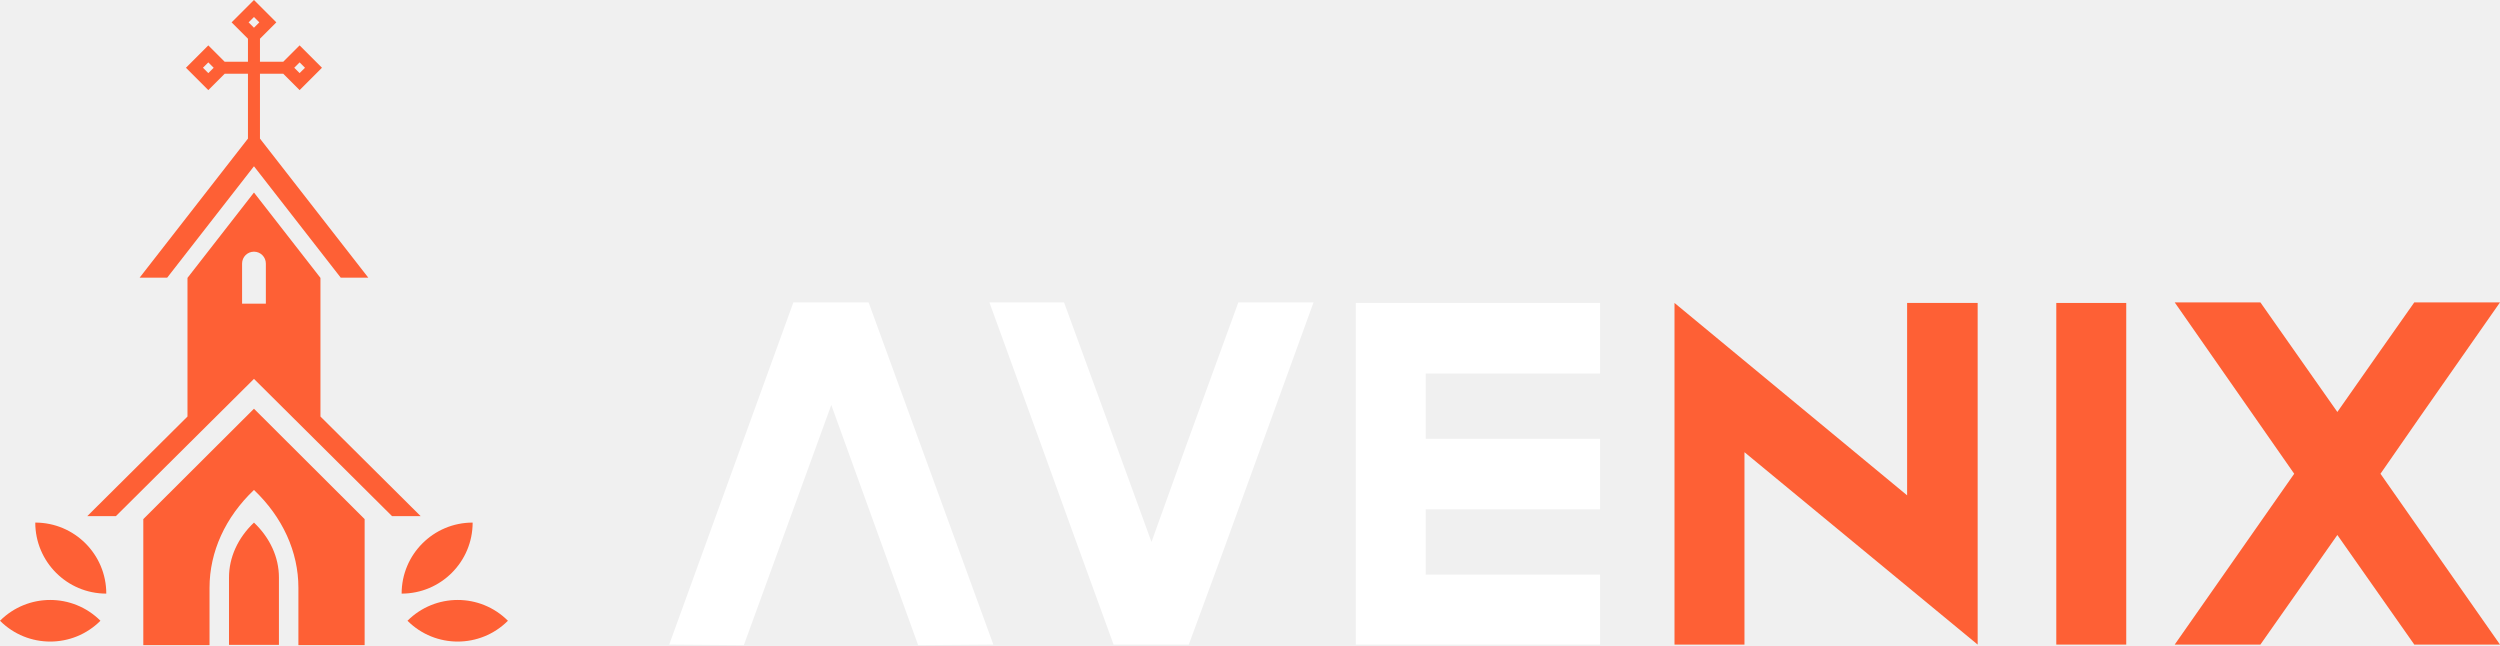
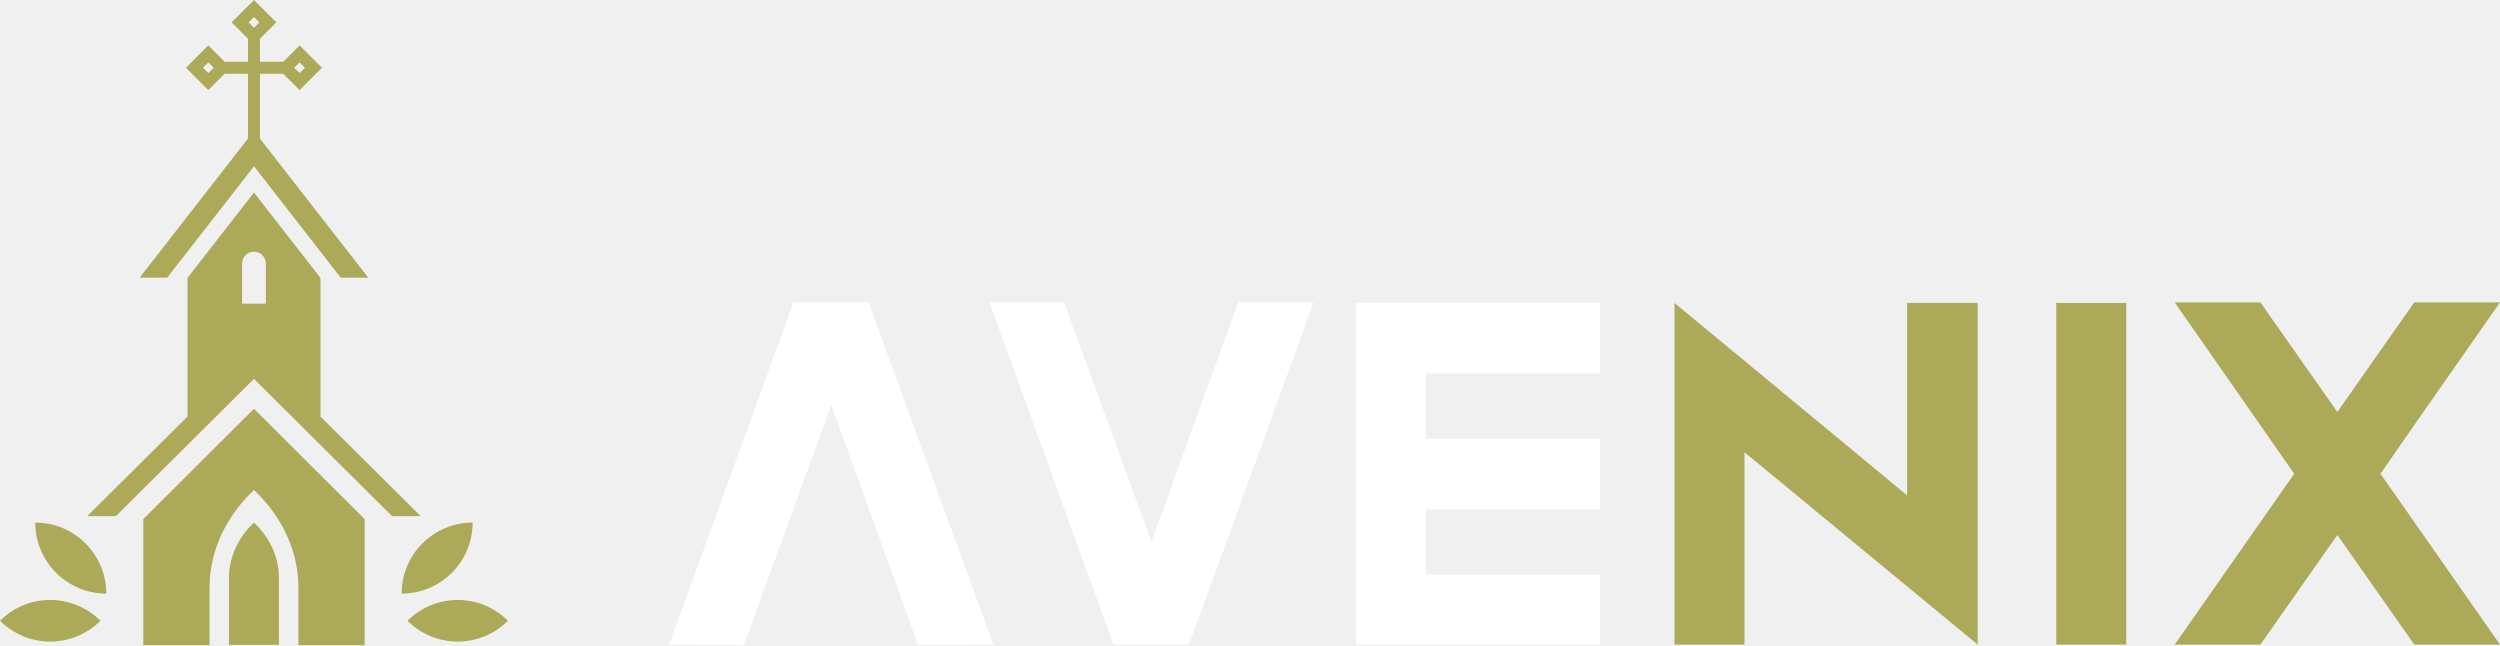
<svg xmlns="http://www.w3.org/2000/svg" width="155" height="40" viewBox="0 0 155 40" fill="none">
-   <path d="M155 39.964H149.687L144.916 33.169L140.144 39.964H134.831L142.241 29.373L134.831 18.747H140.144L144.916 25.542L147.373 22.036L149.687 18.747H155L150.048 25.831L147.59 29.373L155 39.964Z" fill="#FE6035" />
-   <path d="M131.827 18.783V39.964H127.49V18.783H131.827Z" fill="#FE6035" />
-   <path d="M108.157 28.036V33.313V39.964H103.819V29.699V24.422V18.783L118.241 30.711V18.783H122.615V34.325V39.964L108.157 28.036Z" fill="#FE6035" />
+   <path d="M155 39.964H149.687L144.916 33.169L140.144 39.964H134.831L142.241 29.373L134.831 18.747H140.144L144.916 25.542L147.373 22.036L149.687 18.747H155L150.048 25.831L147.59 29.373L155 39.964Z" fill="#acaa59" />
+   <path d="M131.827 18.783V39.964H127.49V18.783H131.827Z" fill="#acaa59" />
+   <path d="M108.157 28.036V33.313V39.964H103.819V29.699V24.422V18.783L118.241 30.711V18.783H122.615V34.325V39.964L108.157 28.036Z" fill="#acaa59" />
  <path d="M84.058 23.157V18.783H88.395H99.203V23.157H88.395V24.06V26.735V27.205H99.203V31.578H88.395V32.012V34.687V35.627H99.203V39.964H88.395H87.853H87.311H86.769H86.227H85.684H85.142H84.6H84.058V35.627V34.687V32.012V31.578V27.205V26.735V24.06V23.157Z" fill="white" />
  <path d="M75.874 34.072L73.705 39.964H69.042L66.729 33.602L64.416 27.205L61.343 18.747H65.97L68.681 26.157L71.392 33.602L73.524 27.675L76.777 18.747H81.44L75.874 34.072Z" fill="white" />
  <path d="M51.54 25.108L46.118 40L41.491 39.964L49.19 18.747H53.853L61.588 39.964L56.925 40L51.54 25.108Z" fill="white" />
-   <path d="M2.187 32.4C2.187 34.832 4.158 36.804 6.59 36.804C6.59 34.372 4.619 32.4 2.187 32.4Z" fill="#FE6035" />
-   <path d="M0 38.487C1.72 40.207 4.508 40.207 6.227 38.487C4.508 36.768 1.72 36.768 0 38.487Z" fill="#FE6035" />
-   <path d="M29.304 32.4C26.872 32.4 24.901 34.372 24.901 36.804C27.333 36.804 29.304 34.832 29.304 32.4Z" fill="#FE6035" />
-   <path d="M25.264 38.487C26.984 40.207 29.772 40.207 31.491 38.487C29.772 36.768 26.984 36.768 25.264 38.487Z" fill="#FE6035" />
-   <path d="M8.885 32.184V40H12.991V36.435C12.991 34.215 13.968 32.067 15.746 30.377C17.524 32.067 18.501 34.215 18.501 36.435V40H22.607V32.184L15.746 25.341L8.885 32.184Z" fill="#FE6035" />
-   <path d="M15.746 32.4C14.747 33.35 14.198 34.557 14.198 35.804V39.983H17.294V35.804C17.294 34.557 16.745 33.35 15.746 32.4Z" fill="#FE6035" />
-   <path d="M19.868 25.825V17.229L15.746 11.937L11.624 17.229V25.825L5.412 31.999H7.186L15.746 23.491L24.305 31.999H26.079L19.868 25.825ZM15.009 16.341C15.009 15.934 15.339 15.604 15.746 15.604C16.153 15.604 16.483 15.934 16.483 16.341V18.827H15.009L15.009 16.341Z" fill="#FE6035" />
-   <path d="M15.373 8.593L8.657 17.215H10.366L15.746 10.309L21.125 17.215H22.834L16.118 8.593V4.573H17.562L18.576 5.587L19.962 4.201L18.576 2.814L17.562 3.828H16.118V2.4L17.132 1.386L15.746 0L14.359 1.386L15.373 2.4V3.828H13.929L12.915 2.814L11.529 4.201L12.915 5.587L13.929 4.573H15.373V8.593H15.373ZM18.576 3.868L18.909 4.201L18.576 4.533L18.243 4.201L18.576 3.868ZM15.746 1.054L16.078 1.386L15.746 1.719L15.413 1.386L15.746 1.054ZM12.915 4.533L12.583 4.2L12.915 3.868L13.248 4.2L12.915 4.533Z" fill="#FE6035" />
+   <path d="M2.187 32.4C2.187 34.832 4.158 36.804 6.59 36.804C6.59 34.372 4.619 32.4 2.187 32.4Z" fill="#acaa59" />
+   <path d="M0 38.487C1.72 40.207 4.508 40.207 6.227 38.487C4.508 36.768 1.72 36.768 0 38.487Z" fill="#acaa59" />
+   <path d="M29.304 32.4C26.872 32.4 24.901 34.372 24.901 36.804C27.333 36.804 29.304 34.832 29.304 32.4Z" fill="#acaa59" />
+   <path d="M25.264 38.487C26.984 40.207 29.772 40.207 31.491 38.487C29.772 36.768 26.984 36.768 25.264 38.487Z" fill="#acaa59" />
+   <path d="M8.885 32.184V40H12.991V36.435C12.991 34.215 13.968 32.067 15.746 30.377C17.524 32.067 18.501 34.215 18.501 36.435V40H22.607V32.184L15.746 25.341L8.885 32.184Z" fill="#acaa59" />
+   <path d="M15.746 32.4C14.747 33.35 14.198 34.557 14.198 35.804V39.983H17.294V35.804C17.294 34.557 16.745 33.35 15.746 32.4Z" fill="#acaa59" />
+   <path d="M19.868 25.825V17.229L15.746 11.937L11.624 17.229V25.825L5.412 31.999H7.186L15.746 23.491L24.305 31.999H26.079L19.868 25.825ZM15.009 16.341C15.009 15.934 15.339 15.604 15.746 15.604C16.153 15.604 16.483 15.934 16.483 16.341V18.827H15.009L15.009 16.341Z" fill="#acaa59" />
+   <path d="M15.373 8.593L8.657 17.215H10.366L15.746 10.309L21.125 17.215H22.834L16.118 8.593V4.573H17.562L18.576 5.587L19.962 4.201L18.576 2.814L17.562 3.828H16.118V2.4L17.132 1.386L15.746 0L14.359 1.386L15.373 2.4V3.828H13.929L12.915 2.814L11.529 4.201L12.915 5.587L13.929 4.573H15.373V8.593H15.373ZM18.576 3.868L18.909 4.201L18.576 4.533L18.243 4.201L18.576 3.868ZM15.746 1.054L16.078 1.386L15.746 1.719L15.413 1.386L15.746 1.054ZM12.915 4.533L12.583 4.2L12.915 3.868L13.248 4.2L12.915 4.533Z" fill="#acaa59" />
</svg>
